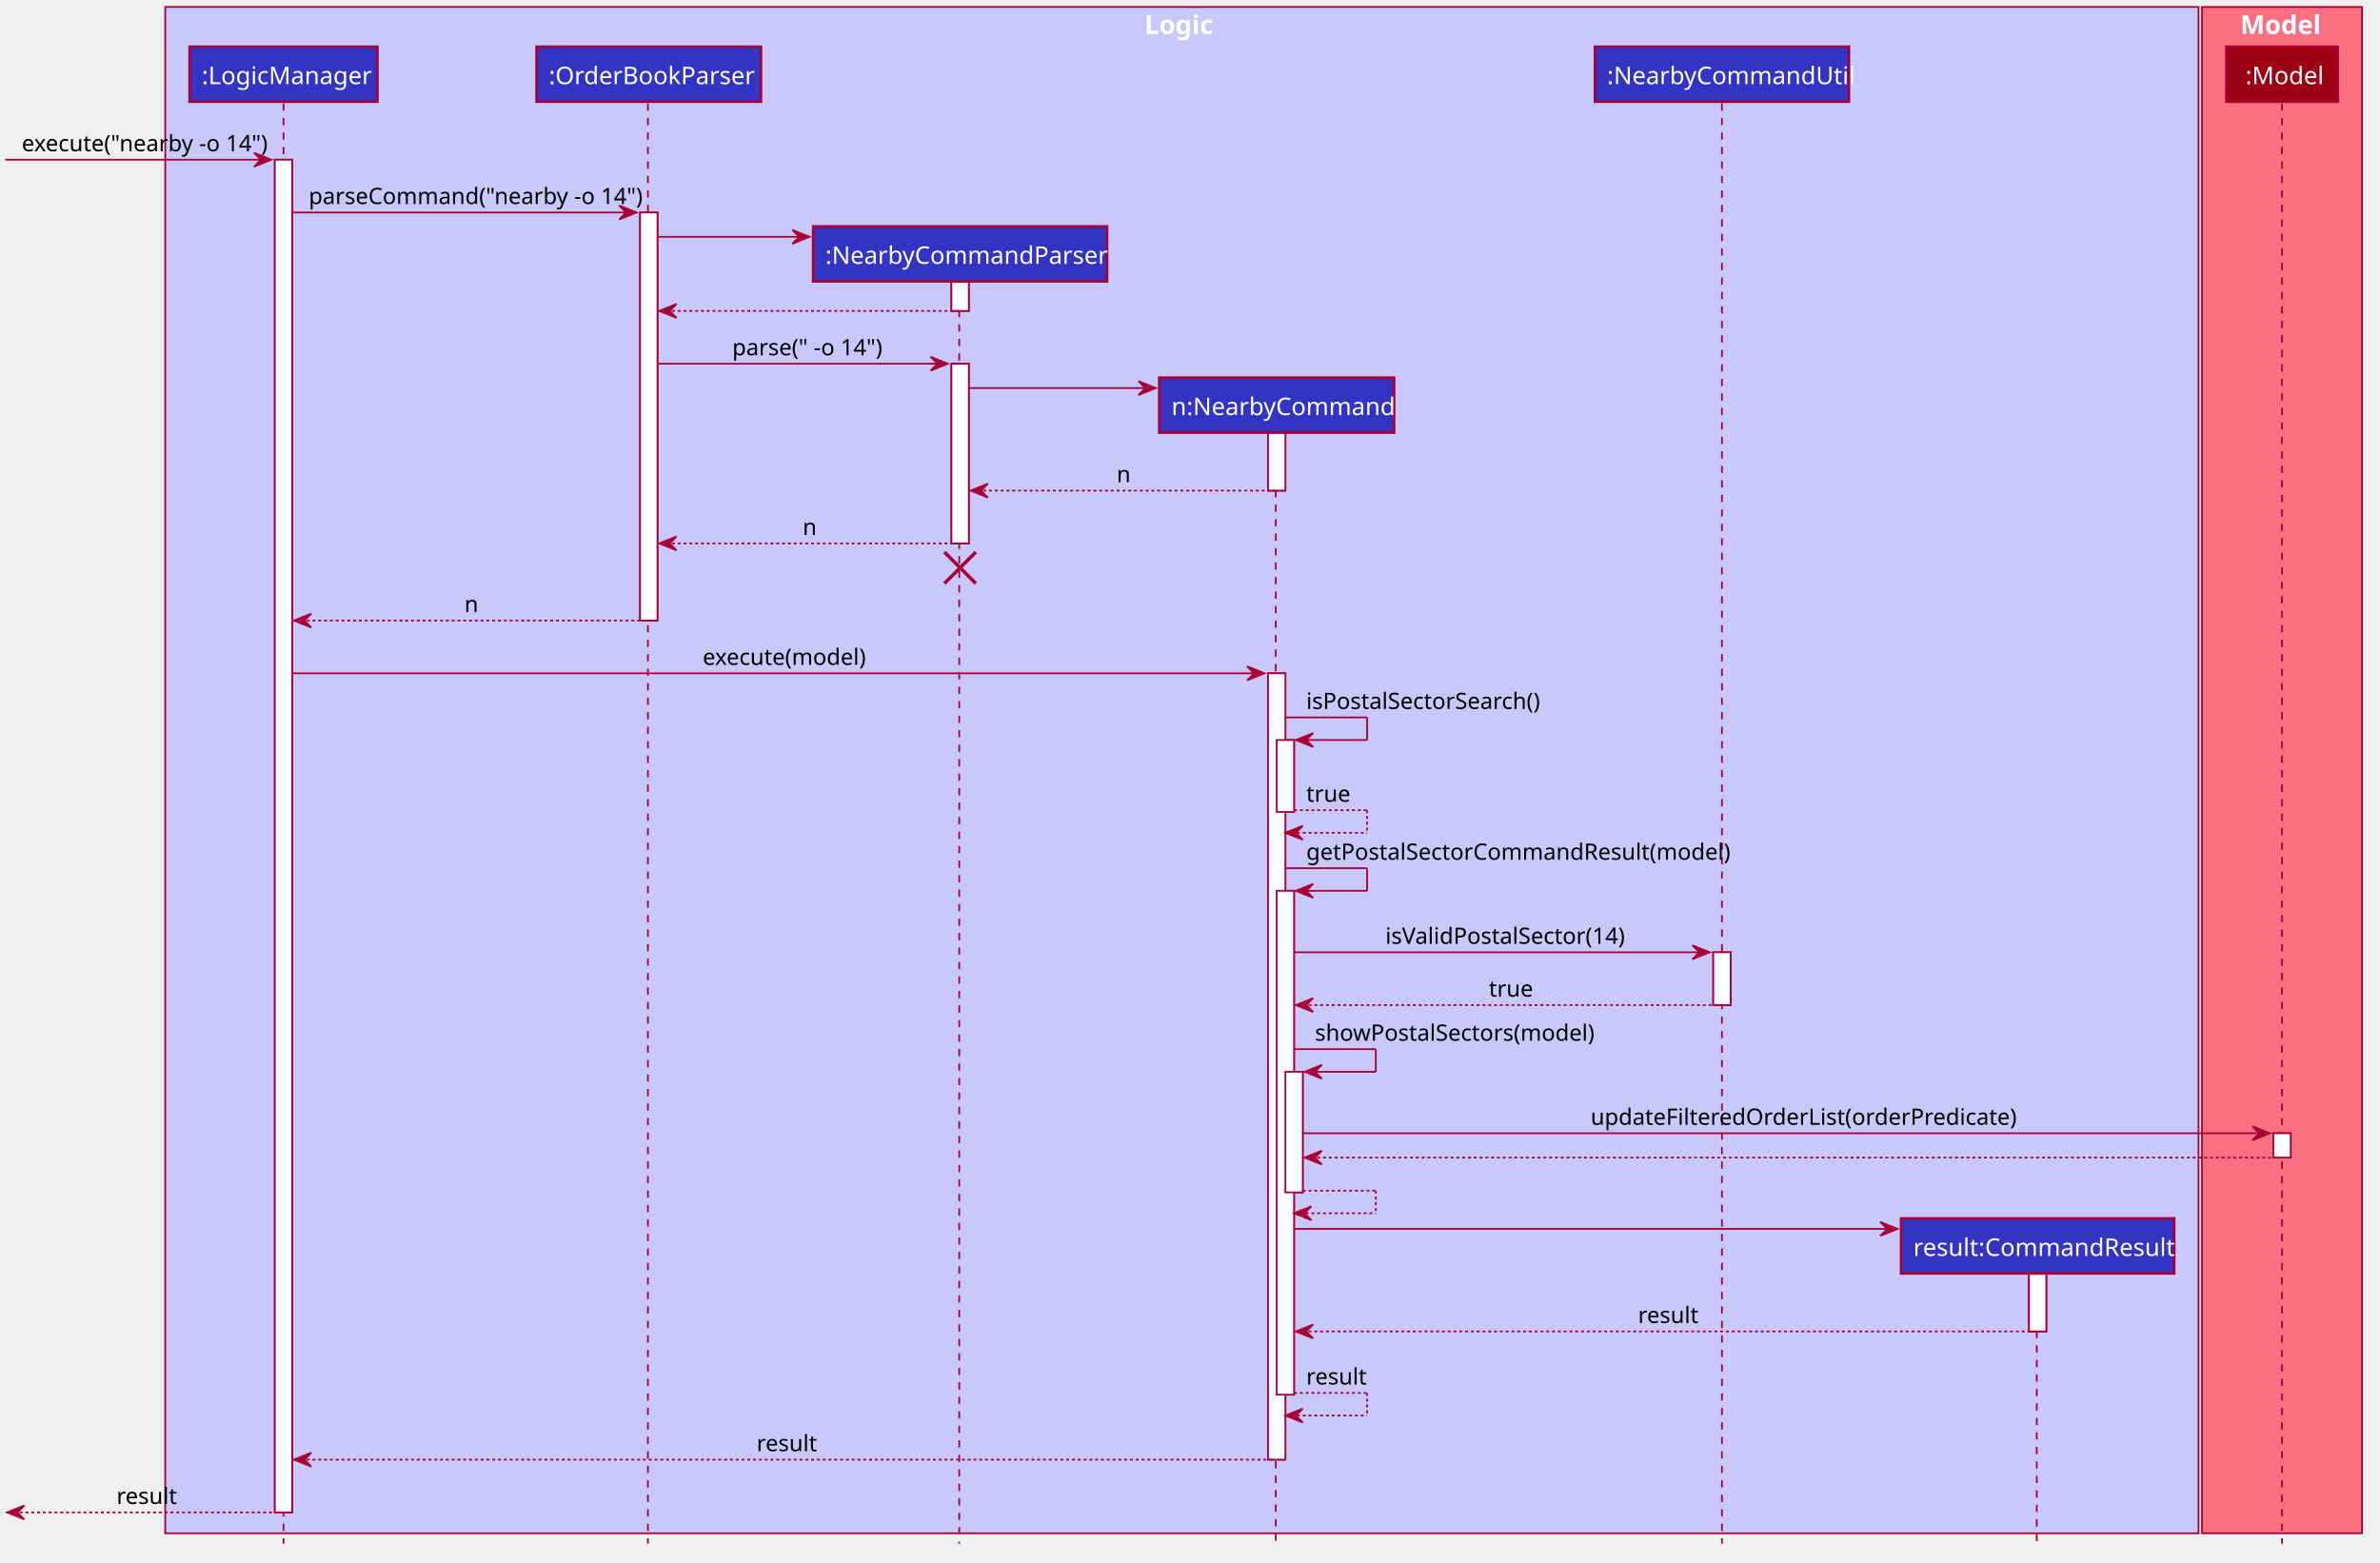
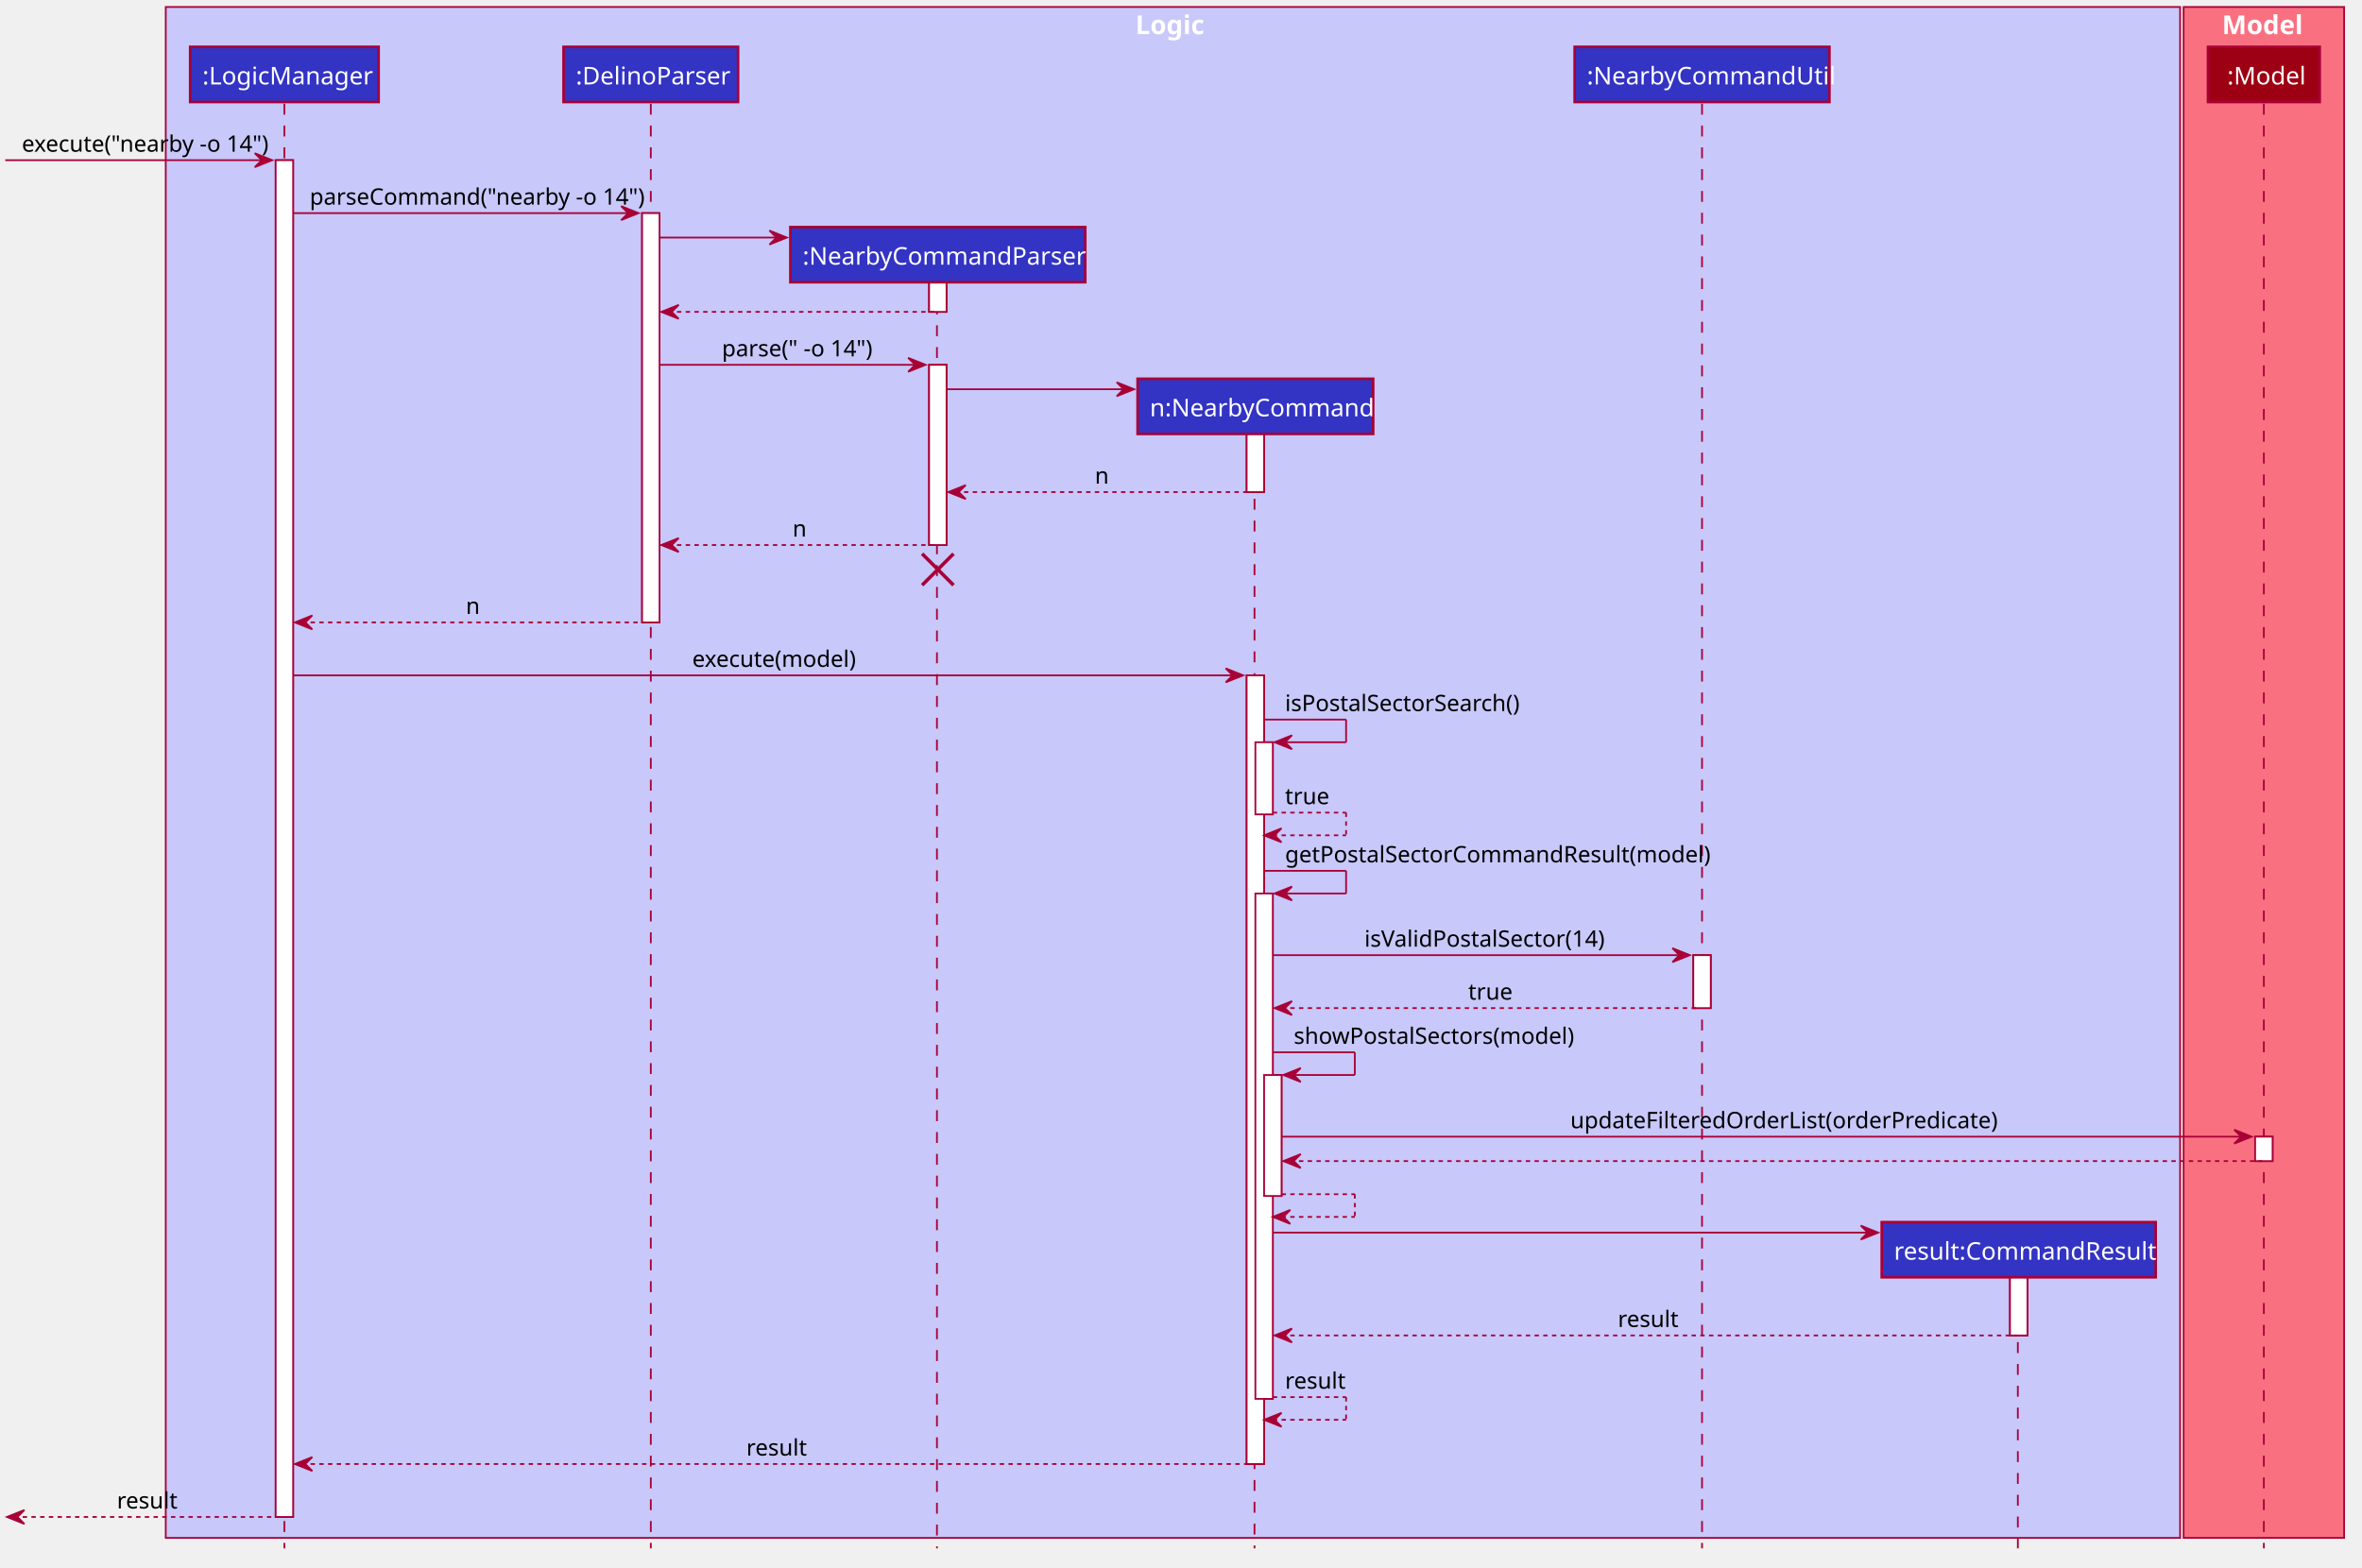
- <svg xmlns="http://www.w3.org/2000/svg" contentScriptType="application/ecmascript" contentStyleType="text/css" height="1078.8px" preserveAspectRatio="none" style="width:1642px;height:1078px;" version="1.1" viewBox="0 0 1642 1078" width="1642.8px" zoomAndPan="magnify">
+ <svg xmlns="http://www.w3.org/2000/svg" contentScriptType="application/ecmascript" contentStyleType="text/css" height="719.2px" preserveAspectRatio="none" style="width:1083px;height:719px;" version="1.1" viewBox="0 0 1083 719" width="1083.2px" zoomAndPan="magnify">
  <defs />
  <g>
-     <rect fill="#C8C8FA" height="1053.159" style="stroke: #A80036; stroke-width: 1.2;" width="1402.8" x="114" y="4.8" />
-     <text fill="#FFFFFF" font-family="sans-serif" font-size="18" font-weight="bold" lengthAdjust="spacingAndGlyphs" textLength="46.8" x="789.6" y="23.485">Logic</text>
-     <rect fill="#F97181" height="1053.159" style="stroke: #A80036; stroke-width: 1.2;" width="110.4" x="1519.2" y="4.8" />
-     <text fill="#FFFFFF" font-family="sans-serif" font-size="18" font-weight="bold" lengthAdjust="spacingAndGlyphs" textLength="52.8" x="1545.6" y="23.485">Model</text>
-     <rect fill="#FFFFFF" height="933.366" style="stroke: #A80036; stroke-width: 1.2;" width="12" x="189.6" y="110.194" />
-     <rect fill="#FFFFFF" height="281.55" style="stroke: #A80036; stroke-width: 1.2;" width="12" x="441.6" y="146.616" />
-     <rect fill="#FFFFFF" height="39.131" style="stroke: #A80036; stroke-width: 1.2;" width="12" x="656.4" y="175.416" />
-     <rect fill="#FFFFFF" height="123.975" style="stroke: #A80036; stroke-width: 1.2;" width="12" x="656.4" y="250.969" />
-     <rect fill="#FFFFFF" height="58.753" style="stroke: #A80036; stroke-width: 1.2;" width="12" x="874.8" y="279.769" />
-     <rect fill="#FFFFFF" height="542.55" style="stroke: #A80036; stroke-width: 1.2;" width="12" x="874.8" y="464.587" />
-     <rect fill="#FFFFFF" height="49.622" style="stroke: #A80036; stroke-width: 1.2;" width="12" x="880.8" y="510.609" />
-     <rect fill="#FFFFFF" height="347.663" style="stroke: #A80036; stroke-width: 1.2;" width="12" x="880.8" y="614.653" />
-     <rect fill="#FFFFFF" height="83.222" style="stroke: #A80036; stroke-width: 1.2;" width="12" x="886.8" y="739.519" />
-     <rect fill="#FFFFFF" height="36.422" style="stroke: #A80036; stroke-width: 1.2;" width="12" x="1182" y="657.075" />
-     <rect fill="#FFFFFF" height="58.753" style="stroke: #A80036; stroke-width: 1.2;" width="12" x="1399.8" y="859.941" />
-     <rect fill="#FFFFFF" height="16.8" style="stroke: #A80036; stroke-width: 1.2;" width="12" x="1568.4" y="781.941" />
-     <line style="stroke: #A80036; stroke-width: 1.2; stroke-dasharray: 5.0,5.0;" x1="195.6" x2="195.6" y1="71.372" y2="1065.159" />
-     <line style="stroke: #A80036; stroke-width: 1.2; stroke-dasharray: 5.0,5.0;" x1="447" x2="447" y1="71.372" y2="1065.159" />
-     <line style="stroke: #A80036; stroke-width: 1.2; stroke-dasharray: 5.0,5.0;" x1="661.8" x2="661.8" y1="193.781" y2="1065.159" />
-     <line style="stroke: #A80036; stroke-width: 1.2; stroke-dasharray: 5.0,5.0;" x1="880.2" x2="880.2" y1="298.134" y2="1065.159" />
-     <line style="stroke: #A80036; stroke-width: 1.2; stroke-dasharray: 5.0,5.0;" x1="1188" x2="1188" y1="71.372" y2="1065.159" />
-     <line style="stroke: #A80036; stroke-width: 1.2; stroke-dasharray: 5.0,5.0;" x1="1405.2" x2="1405.2" y1="878.306" y2="1065.159" />
-     <line style="stroke: #A80036; stroke-width: 1.2; stroke-dasharray: 5.0,5.0;" x1="1574.4" x2="1574.4" y1="71.372" y2="1065.159" />
-     <rect fill="#3333C4" height="37.931" style="stroke: #A80036; stroke-width: 1.8;" width="129.6" x="130.8" y="32.241" />
-     <text fill="#FFFFFF" font-family="sans-serif" font-size="16.8" lengthAdjust="spacingAndGlyphs" textLength="112.8" x="139.2" y="58.081">:LogicManager</text>
-     <rect fill="#3333C4" height="37.931" style="stroke: #A80036; stroke-width: 1.8;" width="154.8" x="370.2" y="32.241" />
-     <text fill="#FFFFFF" font-family="sans-serif" font-size="16.8" lengthAdjust="spacingAndGlyphs" textLength="138" x="378.6" y="58.081">:OrderBookParser</text>
-     <rect fill="#3333C4" height="37.931" style="stroke: #A80036; stroke-width: 1.8;" width="175.2" x="1100.4" y="32.241" />
-     <text fill="#FFFFFF" font-family="sans-serif" font-size="16.8" lengthAdjust="spacingAndGlyphs" textLength="158.4" x="1108.8" y="58.081">:NearbyCommandUtil</text>
-     <rect fill="#9D0012" height="37.931" style="stroke: #A80036; stroke-width: 1.8;" width="76.8" x="1536" y="32.241" />
-     <text fill="#FFFFFF" font-family="sans-serif" font-size="16.8" lengthAdjust="spacingAndGlyphs" textLength="50.4" x="1549.2" y="58.081">:Model</text>
-     <rect fill="#FFFFFF" height="933.366" style="stroke: #A80036; stroke-width: 1.2;" width="12" x="189.6" y="110.194" />
-     <rect fill="#FFFFFF" height="281.55" style="stroke: #A80036; stroke-width: 1.2;" width="12" x="441.6" y="146.616" />
-     <rect fill="#FFFFFF" height="39.131" style="stroke: #A80036; stroke-width: 1.2;" width="12" x="656.4" y="175.416" />
-     <rect fill="#FFFFFF" height="123.975" style="stroke: #A80036; stroke-width: 1.2;" width="12" x="656.4" y="250.969" />
-     <rect fill="#FFFFFF" height="58.753" style="stroke: #A80036; stroke-width: 1.2;" width="12" x="874.8" y="279.769" />
-     <rect fill="#FFFFFF" height="542.55" style="stroke: #A80036; stroke-width: 1.2;" width="12" x="874.8" y="464.587" />
-     <rect fill="#FFFFFF" height="49.622" style="stroke: #A80036; stroke-width: 1.2;" width="12" x="880.8" y="510.609" />
-     <rect fill="#FFFFFF" height="347.663" style="stroke: #A80036; stroke-width: 1.2;" width="12" x="880.8" y="614.653" />
-     <rect fill="#FFFFFF" height="83.222" style="stroke: #A80036; stroke-width: 1.2;" width="12" x="886.8" y="739.519" />
-     <rect fill="#FFFFFF" height="36.422" style="stroke: #A80036; stroke-width: 1.2;" width="12" x="1182" y="657.075" />
-     <rect fill="#FFFFFF" height="58.753" style="stroke: #A80036; stroke-width: 1.2;" width="12" x="1399.8" y="859.941" />
-     <rect fill="#FFFFFF" height="16.8" style="stroke: #A80036; stroke-width: 1.2;" width="12" x="1568.4" y="781.941" />
-     <polygon fill="#A80036" points="175.2,105.394,187.2,110.194,175.2,114.994,180,110.194" style="stroke: #A80036; stroke-width: 1.2;" />
-     <line style="stroke: #A80036; stroke-width: 1.2;" x1="3.6" x2="182.4" y1="110.194" y2="110.194" />
-     <text fill="#000000" font-family="sans-serif" font-size="15.6" lengthAdjust="spacingAndGlyphs" textLength="163.2" x="15" y="104.366">execute("nearby -o 14")</text>
-     <polygon fill="#A80036" points="427.2,141.816,439.2,146.616,427.2,151.416,432,146.616" style="stroke: #A80036; stroke-width: 1.2;" />
-     <line style="stroke: #A80036; stroke-width: 1.2;" x1="201.6" x2="434.4" y1="146.616" y2="146.616" />
-     <text fill="#000000" font-family="sans-serif" font-size="15.6" lengthAdjust="spacingAndGlyphs" textLength="217.2" x="213" y="140.788">parseCommand("nearby -o 14")</text>
-     <polygon fill="#A80036" points="546.6,158.616,558.6,163.416,546.6,168.216,551.4,163.416" style="stroke: #A80036; stroke-width: 1.2;" />
-     <line style="stroke: #A80036; stroke-width: 1.2;" x1="453.6" x2="553.8" y1="163.416" y2="163.416" />
-     <rect fill="#3333C4" height="37.931" style="stroke: #A80036; stroke-width: 1.8;" width="202.8" x="561" y="156.216" />
-     <text fill="#FFFFFF" font-family="sans-serif" font-size="16.8" lengthAdjust="spacingAndGlyphs" textLength="186" x="569.4" y="182.055">:NearbyCommandParser</text>
-     <polygon fill="#A80036" points="466.8,209.747,454.8,214.547,466.8,219.347,462,214.547" style="stroke: #A80036; stroke-width: 1.2;" />
-     <line style="stroke: #A80036; stroke-width: 1.2; stroke-dasharray: 2.0,2.0;" x1="459.6" x2="661.2" y1="214.547" y2="214.547" />
-     <polygon fill="#A80036" points="642,246.169,654,250.969,642,255.769,646.8,250.969" style="stroke: #A80036; stroke-width: 1.2;" />
-     <line style="stroke: #A80036; stroke-width: 1.2;" x1="453.6" x2="649.2" y1="250.969" y2="250.969" />
-     <text fill="#000000" font-family="sans-serif" font-size="15.6" lengthAdjust="spacingAndGlyphs" textLength="99.6" x="505.2" y="245.141">parse(" -o 14")</text>
-     <polygon fill="#A80036" points="785.4,262.969,797.4,267.769,785.4,272.569,790.2,267.769" style="stroke: #A80036; stroke-width: 1.2;" />
-     <line style="stroke: #A80036; stroke-width: 1.2;" x1="668.4" x2="792.6" y1="267.769" y2="267.769" />
-     <rect fill="#3333C4" height="37.931" style="stroke: #A80036; stroke-width: 1.8;" width="162" x="799.8" y="260.569" />
-     <text fill="#FFFFFF" font-family="sans-serif" font-size="16.8" lengthAdjust="spacingAndGlyphs" textLength="145.2" x="808.2" y="286.409">n:NearbyCommand</text>
-     <polygon fill="#A80036" points="681.6,333.722,669.6,338.522,681.6,343.322,676.8,338.522" style="stroke: #A80036; stroke-width: 1.2;" />
-     <line style="stroke: #A80036; stroke-width: 1.2; stroke-dasharray: 2.0,2.0;" x1="674.4" x2="879.6" y1="338.522" y2="338.522" />
-     <text fill="#000000" font-family="sans-serif" font-size="15.6" lengthAdjust="spacingAndGlyphs" textLength="8.4" x="770.4" y="332.694">n</text>
-     <polygon fill="#A80036" points="466.8,370.144,454.8,374.944,466.8,379.744,462,374.944" style="stroke: #A80036; stroke-width: 1.2;" />
-     <line style="stroke: #A80036; stroke-width: 1.2; stroke-dasharray: 2.0,2.0;" x1="459.6" x2="661.2" y1="374.944" y2="374.944" />
-     <text fill="#000000" font-family="sans-serif" font-size="15.6" lengthAdjust="spacingAndGlyphs" textLength="8.4" x="553.8" y="369.116">n</text>
-     <line style="stroke: #A80036; stroke-width: 2.4;" x1="651.6" x2="673.2" y1="380.944" y2="402.544" />
-     <line style="stroke: #A80036; stroke-width: 2.4;" x1="651.6" x2="673.2" y1="402.544" y2="380.944" />
-     <polygon fill="#A80036" points="214.8,423.366,202.8,428.166,214.8,432.966,210,428.166" style="stroke: #A80036; stroke-width: 1.2;" />
-     <line style="stroke: #A80036; stroke-width: 1.2; stroke-dasharray: 2.0,2.0;" x1="207.6" x2="446.4" y1="428.166" y2="428.166" />
-     <text fill="#000000" font-family="sans-serif" font-size="15.6" lengthAdjust="spacingAndGlyphs" textLength="8.4" x="320.4" y="422.338">n</text>
-     <polygon fill="#A80036" points="860.4,459.788,872.4,464.587,860.4,469.387,865.2,464.587" style="stroke: #A80036; stroke-width: 1.2;" />
-     <line style="stroke: #A80036; stroke-width: 1.2;" x1="201.6" x2="867.6" y1="464.587" y2="464.587" />
-     <text fill="#000000" font-family="sans-serif" font-size="15.6" lengthAdjust="spacingAndGlyphs" textLength="106.8" x="484.8" y="458.76">execute(model)</text>
-     <line style="stroke: #A80036; stroke-width: 1.2;" x1="886.8" x2="943.2" y1="495.009" y2="495.009" />
-     <line style="stroke: #A80036; stroke-width: 1.2;" x1="943.2" x2="943.2" y1="495.009" y2="510.609" />
-     <line style="stroke: #A80036; stroke-width: 1.2;" x1="894" x2="943.2" y1="510.609" y2="510.609" />
-     <polygon fill="#A80036" points="906,505.809,894,510.609,906,515.409,901.2,510.609" style="stroke: #A80036; stroke-width: 1.2;" />
-     <text fill="#000000" font-family="sans-serif" font-size="15.6" lengthAdjust="spacingAndGlyphs" textLength="160.8" x="901.2" y="489.182">isPostalSectorSearch()</text>
-     <line style="stroke: #A80036; stroke-width: 1.2; stroke-dasharray: 2.0,2.0;" x1="892.8" x2="943.2" y1="559.031" y2="559.031" />
-     <line style="stroke: #A80036; stroke-width: 1.2; stroke-dasharray: 2.0,2.0;" x1="943.2" x2="943.2" y1="559.031" y2="574.631" />
-     <line style="stroke: #A80036; stroke-width: 1.2; stroke-dasharray: 2.0,2.0;" x1="886.8" x2="943.2" y1="574.631" y2="574.631" />
-     <polygon fill="#A80036" points="898.8,569.831,886.8,574.631,898.8,579.431,894,574.631" style="stroke: #A80036; stroke-width: 1.2;" />
-     <text fill="#000000" font-family="sans-serif" font-size="15.6" lengthAdjust="spacingAndGlyphs" textLength="26.4" x="901.2" y="553.203">true</text>
-     <line style="stroke: #A80036; stroke-width: 1.2;" x1="886.8" x2="943.2" y1="599.053" y2="599.053" />
-     <line style="stroke: #A80036; stroke-width: 1.2;" x1="943.2" x2="943.2" y1="599.053" y2="614.653" />
-     <line style="stroke: #A80036; stroke-width: 1.2;" x1="894" x2="943.2" y1="614.653" y2="614.653" />
-     <polygon fill="#A80036" points="906,609.853,894,614.653,906,619.453,901.2,614.653" style="stroke: #A80036; stroke-width: 1.2;" />
-     <text fill="#000000" font-family="sans-serif" font-size="15.6" lengthAdjust="spacingAndGlyphs" textLength="278.4" x="901.2" y="593.225">getPostalSectorCommandResult(model)</text>
-     <polygon fill="#A80036" points="1167.6,652.275,1179.6,657.075,1167.6,661.875,1172.4,657.075" style="stroke: #A80036; stroke-width: 1.2;" />
-     <line style="stroke: #A80036; stroke-width: 1.2;" x1="892.8" x2="1174.8" y1="657.075" y2="657.075" />
-     <text fill="#000000" font-family="sans-serif" font-size="15.6" lengthAdjust="spacingAndGlyphs" textLength="163.2" x="955.8" y="651.247">isValidPostalSector(14)</text>
-     <polygon fill="#A80036" points="906,688.697,894,693.497,906,698.297,901.2,693.497" style="stroke: #A80036; stroke-width: 1.2;" />
-     <line style="stroke: #A80036; stroke-width: 1.2; stroke-dasharray: 2.0,2.0;" x1="898.8" x2="1186.8" y1="693.497" y2="693.497" />
-     <text fill="#000000" font-family="sans-serif" font-size="15.6" lengthAdjust="spacingAndGlyphs" textLength="26.4" x="1027.2" y="687.669">true</text>
-     <line style="stroke: #A80036; stroke-width: 1.2;" x1="892.8" x2="949.2" y1="723.919" y2="723.919" />
-     <line style="stroke: #A80036; stroke-width: 1.2;" x1="949.2" x2="949.2" y1="723.919" y2="739.519" />
-     <line style="stroke: #A80036; stroke-width: 1.2;" x1="900" x2="949.2" y1="739.519" y2="739.519" />
-     <polygon fill="#A80036" points="912,734.719,900,739.519,912,744.319,907.2,739.519" style="stroke: #A80036; stroke-width: 1.2;" />
-     <text fill="#000000" font-family="sans-serif" font-size="15.6" lengthAdjust="spacingAndGlyphs" textLength="186" x="907.2" y="718.091">showPostalSectors(model)</text>
-     <polygon fill="#A80036" points="1554,777.141,1566,781.941,1554,786.741,1558.8,781.941" style="stroke: #A80036; stroke-width: 1.2;" />
-     <line style="stroke: #A80036; stroke-width: 1.2;" x1="898.8" x2="1561.2" y1="781.941" y2="781.941" />
-     <text fill="#000000" font-family="sans-serif" font-size="15.6" lengthAdjust="spacingAndGlyphs" textLength="272.4" x="1097.4" y="776.113">updateFilteredOrderList(orderPredicate)</text>
-     <polygon fill="#A80036" points="912,793.941,900,798.741,912,803.541,907.2,798.741" style="stroke: #A80036; stroke-width: 1.2;" />
-     <line style="stroke: #A80036; stroke-width: 1.2; stroke-dasharray: 2.0,2.0;" x1="904.8" x2="1573.2" y1="798.741" y2="798.741" />
-     <line style="stroke: #A80036; stroke-width: 1.2; stroke-dasharray: 2.0,2.0;" x1="898.8" x2="949.2" y1="821.541" y2="821.541" />
-     <line style="stroke: #A80036; stroke-width: 1.2; stroke-dasharray: 2.0,2.0;" x1="949.2" x2="949.2" y1="821.541" y2="837.141" />
-     <line style="stroke: #A80036; stroke-width: 1.2; stroke-dasharray: 2.0,2.0;" x1="892.8" x2="949.2" y1="837.141" y2="837.141" />
-     <polygon fill="#A80036" points="904.8,832.341,892.8,837.141,904.8,841.941,900,837.141" style="stroke: #A80036; stroke-width: 1.2;" />
-     <polygon fill="#A80036" points="1297.2,843.141,1309.2,847.941,1297.2,852.741,1302,847.941" style="stroke: #A80036; stroke-width: 1.2;" />
-     <line style="stroke: #A80036; stroke-width: 1.2;" x1="892.8" x2="1304.4" y1="847.941" y2="847.941" />
-     <rect fill="#3333C4" height="37.931" style="stroke: #A80036; stroke-width: 1.8;" width="188.4" x="1311.6" y="840.741" />
-     <text fill="#FFFFFF" font-family="sans-serif" font-size="16.8" lengthAdjust="spacingAndGlyphs" textLength="171.6" x="1320" y="866.581">result:CommandResult</text>
-     <polygon fill="#A80036" points="906,913.894,894,918.694,906,923.494,901.2,918.694" style="stroke: #A80036; stroke-width: 1.2;" />
-     <line style="stroke: #A80036; stroke-width: 1.2; stroke-dasharray: 2.0,2.0;" x1="898.8" x2="1404.6" y1="918.694" y2="918.694" />
-     <text fill="#000000" font-family="sans-serif" font-size="15.6" lengthAdjust="spacingAndGlyphs" textLength="38.4" x="1130.1" y="912.866">result</text>
-     <line style="stroke: #A80036; stroke-width: 1.2; stroke-dasharray: 2.0,2.0;" x1="892.8" x2="943.2" y1="961.116" y2="961.116" />
-     <line style="stroke: #A80036; stroke-width: 1.2; stroke-dasharray: 2.0,2.0;" x1="943.2" x2="943.2" y1="961.116" y2="976.716" />
-     <line style="stroke: #A80036; stroke-width: 1.2; stroke-dasharray: 2.0,2.0;" x1="886.8" x2="943.2" y1="976.716" y2="976.716" />
-     <polygon fill="#A80036" points="898.8,971.916,886.8,976.716,898.8,981.516,894,976.716" style="stroke: #A80036; stroke-width: 1.2;" />
-     <text fill="#000000" font-family="sans-serif" font-size="15.6" lengthAdjust="spacingAndGlyphs" textLength="38.4" x="901.2" y="955.288">result</text>
-     <polygon fill="#A80036" points="214.8,1002.337,202.8,1007.138,214.8,1011.938,210,1007.138" style="stroke: #A80036; stroke-width: 1.2;" />
-     <line style="stroke: #A80036; stroke-width: 1.2; stroke-dasharray: 2.0,2.0;" x1="207.6" x2="879.6" y1="1007.138" y2="1007.138" />
-     <text fill="#000000" font-family="sans-serif" font-size="15.6" lengthAdjust="spacingAndGlyphs" textLength="38.4" x="522" y="1001.31">result</text>
-     <polygon fill="#A80036" points="16.8,1038.759,4.8,1043.559,16.8,1048.359,12,1043.559" style="stroke: #A80036; stroke-width: 1.2;" />
-     <line style="stroke: #A80036; stroke-width: 1.2; stroke-dasharray: 2.0,2.0;" x1="9.6" x2="194.4" y1="1043.559" y2="1043.559" />
-     <text fill="#000000" font-family="sans-serif" font-size="15.6" lengthAdjust="spacingAndGlyphs" textLength="38.4" x="80.4" y="1037.732">result</text>
+     <rect fill="#C8C8FA" height="702.106" style="stroke: #A80036; stroke-width: 0.8;" width="923.6" x="76" y="3.2" />
+     <text fill="#FFFFFF" font-family="sans-serif" font-size="12" font-weight="bold" lengthAdjust="spacingAndGlyphs" textLength="31.2" x="520.6" y="15.657">Logic</text>
+     <rect fill="#F97181" height="702.106" style="stroke: #A80036; stroke-width: 0.8;" width="73.6" x="1001.2" y="3.2" />
+     <text fill="#FFFFFF" font-family="sans-serif" font-size="12" font-weight="bold" lengthAdjust="spacingAndGlyphs" textLength="35.2" x="1018.8" y="15.657">Model</text>
+     <rect fill="#FFFFFF" height="622.244" style="stroke: #A80036; stroke-width: 0.8;" width="8" x="126.4" y="73.463" />
+     <rect fill="#FFFFFF" height="187.7" style="stroke: #A80036; stroke-width: 0.8;" width="8" x="294.4" y="97.744" />
+     <rect fill="#FFFFFF" height="26.087" style="stroke: #A80036; stroke-width: 0.8;" width="8" x="426" y="116.944" />
+     <rect fill="#FFFFFF" height="82.65" style="stroke: #A80036; stroke-width: 0.8;" width="8" x="426" y="167.312" />
+     <rect fill="#FFFFFF" height="39.169" style="stroke: #A80036; stroke-width: 0.8;" width="8" x="571.6" y="186.512" />
+     <rect fill="#FFFFFF" height="361.7" style="stroke: #A80036; stroke-width: 0.8;" width="8" x="571.6" y="309.725" />
+     <rect fill="#FFFFFF" height="33.081" style="stroke: #A80036; stroke-width: 0.8;" width="8" x="575.6" y="340.406" />
+     <rect fill="#FFFFFF" height="231.775" style="stroke: #A80036; stroke-width: 0.8;" width="8" x="575.6" y="409.769" />
+     <rect fill="#FFFFFF" height="55.481" style="stroke: #A80036; stroke-width: 0.8;" width="8" x="579.6" y="493.012" />
+     <rect fill="#FFFFFF" height="24.281" style="stroke: #A80036; stroke-width: 0.8;" width="8" x="776.4" y="438.05" />
+     <rect fill="#FFFFFF" height="39.169" style="stroke: #A80036; stroke-width: 0.8;" width="8" x="921.6" y="573.294" />
+     <rect fill="#FFFFFF" height="11.2" style="stroke: #A80036; stroke-width: 0.8;" width="8" x="1034" y="521.294" />
+     <line style="stroke: #A80036; stroke-width: 0.8; stroke-dasharray: 5.0,5.0;" x1="130.4" x2="130.4" y1="47.581" y2="710.106" />
+     <line style="stroke: #A80036; stroke-width: 0.8; stroke-dasharray: 5.0,5.0;" x1="298.4" x2="298.4" y1="47.581" y2="710.106" />
+     <line style="stroke: #A80036; stroke-width: 0.8; stroke-dasharray: 5.0,5.0;" x1="429.6" x2="429.6" y1="129.188" y2="710.106" />
+     <line style="stroke: #A80036; stroke-width: 0.8; stroke-dasharray: 5.0,5.0;" x1="575.2" x2="575.2" y1="198.756" y2="710.106" />
+     <line style="stroke: #A80036; stroke-width: 0.8; stroke-dasharray: 5.0,5.0;" x1="780.4" x2="780.4" y1="47.581" y2="710.106" />
+     <line style="stroke: #A80036; stroke-width: 0.8; stroke-dasharray: 5.0,5.0;" x1="925.2" x2="925.2" y1="585.538" y2="710.106" />
+     <line style="stroke: #A80036; stroke-width: 0.8; stroke-dasharray: 5.0,5.0;" x1="1038" x2="1038" y1="47.581" y2="710.106" />
+     <rect fill="#3333C4" height="25.288" style="stroke: #A80036; stroke-width: 1.2;" width="86.4" x="87.2" y="21.494" />
+     <text fill="#FFFFFF" font-family="sans-serif" font-size="11.2" lengthAdjust="spacingAndGlyphs" textLength="75.2" x="92.8" y="38.72">:LogicManager</text>
+     <rect fill="#3333C4" height="25.288" style="stroke: #A80036; stroke-width: 1.2;" width="80" x="258.4" y="21.494" />
+     <text fill="#FFFFFF" font-family="sans-serif" font-size="11.2" lengthAdjust="spacingAndGlyphs" textLength="68.8" x="264" y="38.72">:DelinoParser</text>
+     <rect fill="#3333C4" height="25.288" style="stroke: #A80036; stroke-width: 1.2;" width="116.8" x="722" y="21.494" />
+     <text fill="#FFFFFF" font-family="sans-serif" font-size="11.2" lengthAdjust="spacingAndGlyphs" textLength="105.6" x="727.6" y="38.72">:NearbyCommandUtil</text>
+     <rect fill="#9D0012" height="25.288" style="stroke: #A80036; stroke-width: 1.2;" width="51.2" x="1012.4" y="21.494" />
+     <text fill="#FFFFFF" font-family="sans-serif" font-size="11.2" lengthAdjust="spacingAndGlyphs" textLength="33.6" x="1021.2" y="38.72">:Model</text>
+     <rect fill="#FFFFFF" height="622.244" style="stroke: #A80036; stroke-width: 0.8;" width="8" x="126.4" y="73.463" />
+     <rect fill="#FFFFFF" height="187.7" style="stroke: #A80036; stroke-width: 0.8;" width="8" x="294.4" y="97.744" />
+     <rect fill="#FFFFFF" height="26.087" style="stroke: #A80036; stroke-width: 0.8;" width="8" x="426" y="116.944" />
+     <rect fill="#FFFFFF" height="82.65" style="stroke: #A80036; stroke-width: 0.8;" width="8" x="426" y="167.312" />
+     <rect fill="#FFFFFF" height="39.169" style="stroke: #A80036; stroke-width: 0.8;" width="8" x="571.6" y="186.512" />
+     <rect fill="#FFFFFF" height="361.7" style="stroke: #A80036; stroke-width: 0.8;" width="8" x="571.6" y="309.725" />
+     <rect fill="#FFFFFF" height="33.081" style="stroke: #A80036; stroke-width: 0.8;" width="8" x="575.6" y="340.406" />
+     <rect fill="#FFFFFF" height="231.775" style="stroke: #A80036; stroke-width: 0.8;" width="8" x="575.6" y="409.769" />
+     <rect fill="#FFFFFF" height="55.481" style="stroke: #A80036; stroke-width: 0.8;" width="8" x="579.6" y="493.012" />
+     <rect fill="#FFFFFF" height="24.281" style="stroke: #A80036; stroke-width: 0.8;" width="8" x="776.4" y="438.05" />
+     <rect fill="#FFFFFF" height="39.169" style="stroke: #A80036; stroke-width: 0.8;" width="8" x="921.6" y="573.294" />
+     <rect fill="#FFFFFF" height="11.2" style="stroke: #A80036; stroke-width: 0.8;" width="8" x="1034" y="521.294" />
+     <polygon fill="#A80036" points="116.8,70.263,124.8,73.463,116.8,76.662,120,73.463" style="stroke: #A80036; stroke-width: 0.8;" />
+     <line style="stroke: #A80036; stroke-width: 0.8;" x1="2.4" x2="121.6" y1="73.463" y2="73.463" />
+     <text fill="#000000" font-family="sans-serif" font-size="10.4" lengthAdjust="spacingAndGlyphs" textLength="108.8" x="10" y="69.577">execute("nearby -o 14")</text>
+     <polygon fill="#A80036" points="284.8,94.544,292.8,97.744,284.8,100.944,288,97.744" style="stroke: #A80036; stroke-width: 0.8;" />
+     <line style="stroke: #A80036; stroke-width: 0.8;" x1="134.4" x2="289.6" y1="97.744" y2="97.744" />
+     <text fill="#000000" font-family="sans-serif" font-size="10.4" lengthAdjust="spacingAndGlyphs" textLength="144.8" x="142" y="93.859">parseCommand("nearby -o 14")</text>
+     <polygon fill="#A80036" points="352.8,105.744,360.8,108.944,352.8,112.144,356,108.944" style="stroke: #A80036; stroke-width: 0.8;" />
+     <line style="stroke: #A80036; stroke-width: 0.8;" x1="302.4" x2="357.6" y1="108.944" y2="108.944" />
+     <rect fill="#3333C4" height="25.288" style="stroke: #A80036; stroke-width: 1.2;" width="135.2" x="362.4" y="104.144" />
+     <text fill="#FFFFFF" font-family="sans-serif" font-size="11.2" lengthAdjust="spacingAndGlyphs" textLength="124" x="368" y="121.37">:NearbyCommandParser</text>
+     <polygon fill="#A80036" points="311.2,139.831,303.2,143.031,311.2,146.231,308,143.031" style="stroke: #A80036; stroke-width: 0.8;" />
+     <line style="stroke: #A80036; stroke-width: 0.8; stroke-dasharray: 2.0,2.0;" x1="306.4" x2="429.2" y1="143.031" y2="143.031" />
+     <polygon fill="#A80036" points="416.4,164.113,424.4,167.312,416.4,170.512,419.6,167.312" style="stroke: #A80036; stroke-width: 0.8;" />
+     <line style="stroke: #A80036; stroke-width: 0.8;" x1="302.4" x2="421.2" y1="167.312" y2="167.312" />
+     <text fill="#000000" font-family="sans-serif" font-size="10.4" lengthAdjust="spacingAndGlyphs" textLength="66.4" x="331" y="163.427">parse(" -o 14")</text>
+     <polygon fill="#A80036" points="512,175.312,520,178.512,512,181.713,515.2,178.512" style="stroke: #A80036; stroke-width: 0.8;" />
+     <line style="stroke: #A80036; stroke-width: 0.8;" x1="434" x2="516.8" y1="178.512" y2="178.512" />
+     <rect fill="#3333C4" height="25.288" style="stroke: #A80036; stroke-width: 1.2;" width="108" x="521.6" y="173.713" />
+     <text fill="#FFFFFF" font-family="sans-serif" font-size="11.2" lengthAdjust="spacingAndGlyphs" textLength="96.8" x="527.2" y="190.939">n:NearbyCommand</text>
+     <polygon fill="#A80036" points="442.8,222.481,434.8,225.681,442.8,228.881,439.6,225.681" style="stroke: #A80036; stroke-width: 0.8;" />
+     <line style="stroke: #A80036; stroke-width: 0.8; stroke-dasharray: 2.0,2.0;" x1="438" x2="574.8" y1="225.681" y2="225.681" />
+     <text fill="#000000" font-family="sans-serif" font-size="10.4" lengthAdjust="spacingAndGlyphs" textLength="5.6" x="502" y="221.796">n</text>
+     <polygon fill="#A80036" points="311.2,246.762,303.2,249.963,311.2,253.162,308,249.963" style="stroke: #A80036; stroke-width: 0.8;" />
+     <line style="stroke: #A80036; stroke-width: 0.8; stroke-dasharray: 2.0,2.0;" x1="306.4" x2="429.2" y1="249.963" y2="249.963" />
+     <text fill="#000000" font-family="sans-serif" font-size="10.4" lengthAdjust="spacingAndGlyphs" textLength="5.6" x="363.4" y="246.077">n</text>
+     <line style="stroke: #A80036; stroke-width: 1.6;" x1="422.8" x2="437.2" y1="253.963" y2="268.363" />
+     <line style="stroke: #A80036; stroke-width: 1.6;" x1="422.8" x2="437.2" y1="268.363" y2="253.963" />
+     <polygon fill="#A80036" points="143.2,282.244,135.2,285.444,143.2,288.644,140,285.444" style="stroke: #A80036; stroke-width: 0.8;" />
+     <line style="stroke: #A80036; stroke-width: 0.8; stroke-dasharray: 2.0,2.0;" x1="138.4" x2="297.6" y1="285.444" y2="285.444" />
+     <text fill="#000000" font-family="sans-serif" font-size="10.4" lengthAdjust="spacingAndGlyphs" textLength="5.6" x="213.6" y="281.559">n</text>
+     <polygon fill="#A80036" points="562,306.525,570,309.725,562,312.925,565.2,309.725" style="stroke: #A80036; stroke-width: 0.8;" />
+     <line style="stroke: #A80036; stroke-width: 0.8;" x1="134.4" x2="566.8" y1="309.725" y2="309.725" />
+     <text fill="#000000" font-family="sans-serif" font-size="10.4" lengthAdjust="spacingAndGlyphs" textLength="71.2" x="317.4" y="305.84">execute(model)</text>
+     <line style="stroke: #A80036; stroke-width: 0.8;" x1="579.6" x2="617.2" y1="330.006" y2="330.006" />
+     <line style="stroke: #A80036; stroke-width: 0.8;" x1="617.2" x2="617.2" y1="330.006" y2="340.406" />
+     <line style="stroke: #A80036; stroke-width: 0.8;" x1="584.4" x2="617.2" y1="340.406" y2="340.406" />
+     <polygon fill="#A80036" points="592.4,337.206,584.4,340.406,592.4,343.606,589.2,340.406" style="stroke: #A80036; stroke-width: 0.8;" />
+     <text fill="#000000" font-family="sans-serif" font-size="10.4" lengthAdjust="spacingAndGlyphs" textLength="107.2" x="589.2" y="326.121">isPostalSectorSearch()</text>
+     <line style="stroke: #A80036; stroke-width: 0.8; stroke-dasharray: 2.0,2.0;" x1="583.6" x2="617.2" y1="372.688" y2="372.688" />
+     <line style="stroke: #A80036; stroke-width: 0.8; stroke-dasharray: 2.0,2.0;" x1="617.2" x2="617.2" y1="372.688" y2="383.087" />
+     <line style="stroke: #A80036; stroke-width: 0.8; stroke-dasharray: 2.0,2.0;" x1="579.6" x2="617.2" y1="383.087" y2="383.087" />
+     <polygon fill="#A80036" points="587.6,379.887,579.6,383.087,587.6,386.288,584.4,383.087" style="stroke: #A80036; stroke-width: 0.8;" />
+     <text fill="#000000" font-family="sans-serif" font-size="10.4" lengthAdjust="spacingAndGlyphs" textLength="17.6" x="589.2" y="368.802">true</text>
+     <line style="stroke: #A80036; stroke-width: 0.8;" x1="579.6" x2="617.2" y1="399.369" y2="399.369" />
+     <line style="stroke: #A80036; stroke-width: 0.8;" x1="617.2" x2="617.2" y1="399.369" y2="409.769" />
+     <line style="stroke: #A80036; stroke-width: 0.8;" x1="584.4" x2="617.2" y1="409.769" y2="409.769" />
+     <polygon fill="#A80036" points="592.4,406.569,584.4,409.769,592.4,412.969,589.2,409.769" style="stroke: #A80036; stroke-width: 0.8;" />
+     <text fill="#000000" font-family="sans-serif" font-size="10.4" lengthAdjust="spacingAndGlyphs" textLength="185.6" x="589.2" y="395.484">getPostalSectorCommandResult(model)</text>
+     <polygon fill="#A80036" points="766.8,434.85,774.8,438.05,766.8,441.25,770,438.05" style="stroke: #A80036; stroke-width: 0.8;" />
+     <line style="stroke: #A80036; stroke-width: 0.8;" x1="583.6" x2="771.6" y1="438.05" y2="438.05" />
+     <text fill="#000000" font-family="sans-serif" font-size="10.4" lengthAdjust="spacingAndGlyphs" textLength="108.8" x="625.6" y="434.165">isValidPostalSector(14)</text>
+     <polygon fill="#A80036" points="592.4,459.131,584.4,462.331,592.4,465.531,589.2,462.331" style="stroke: #A80036; stroke-width: 0.8;" />
+     <line style="stroke: #A80036; stroke-width: 0.8; stroke-dasharray: 2.0,2.0;" x1="587.6" x2="779.6" y1="462.331" y2="462.331" />
+     <text fill="#000000" font-family="sans-serif" font-size="10.4" lengthAdjust="spacingAndGlyphs" textLength="17.6" x="673.2" y="458.446">true</text>
+     <line style="stroke: #A80036; stroke-width: 0.8;" x1="583.6" x2="621.2" y1="482.613" y2="482.613" />
+     <line style="stroke: #A80036; stroke-width: 0.8;" x1="621.2" x2="621.2" y1="482.613" y2="493.012" />
+     <line style="stroke: #A80036; stroke-width: 0.8;" x1="588.4" x2="621.2" y1="493.012" y2="493.012" />
+     <polygon fill="#A80036" points="596.4,489.812,588.4,493.012,596.4,496.212,593.2,493.012" style="stroke: #A80036; stroke-width: 0.8;" />
+     <text fill="#000000" font-family="sans-serif" font-size="10.4" lengthAdjust="spacingAndGlyphs" textLength="124" x="593.2" y="478.727">showPostalSectors(model)</text>
+     <polygon fill="#A80036" points="1024.4,518.094,1032.4,521.294,1024.4,524.494,1027.6,521.294" style="stroke: #A80036; stroke-width: 0.8;" />
+     <line style="stroke: #A80036; stroke-width: 0.8;" x1="587.6" x2="1029.2" y1="521.294" y2="521.294" />
+     <text fill="#000000" font-family="sans-serif" font-size="10.4" lengthAdjust="spacingAndGlyphs" textLength="181.6" x="720" y="517.409">updateFilteredOrderList(orderPredicate)</text>
+     <polygon fill="#A80036" points="596.4,529.294,588.4,532.494,596.4,535.694,593.2,532.494" style="stroke: #A80036; stroke-width: 0.8;" />
+     <line style="stroke: #A80036; stroke-width: 0.8; stroke-dasharray: 2.0,2.0;" x1="591.6" x2="1037.2" y1="532.494" y2="532.494" />
+     <line style="stroke: #A80036; stroke-width: 0.8; stroke-dasharray: 2.0,2.0;" x1="587.6" x2="621.2" y1="547.694" y2="547.694" />
+     <line style="stroke: #A80036; stroke-width: 0.8; stroke-dasharray: 2.0,2.0;" x1="621.2" x2="621.2" y1="547.694" y2="558.094" />
+     <line style="stroke: #A80036; stroke-width: 0.8; stroke-dasharray: 2.0,2.0;" x1="583.6" x2="621.2" y1="558.094" y2="558.094" />
+     <polygon fill="#A80036" points="591.6,554.894,583.6,558.094,591.6,561.294,588.4,558.094" style="stroke: #A80036; stroke-width: 0.8;" />
+     <polygon fill="#A80036" points="853.2,562.094,861.2,565.294,853.2,568.494,856.4,565.294" style="stroke: #A80036; stroke-width: 0.8;" />
+     <line style="stroke: #A80036; stroke-width: 0.8;" x1="583.6" x2="858" y1="565.294" y2="565.294" />
+     <rect fill="#3333C4" height="25.288" style="stroke: #A80036; stroke-width: 1.2;" width="125.6" x="862.8" y="560.494" />
+     <text fill="#FFFFFF" font-family="sans-serif" font-size="11.2" lengthAdjust="spacingAndGlyphs" textLength="114.4" x="868.4" y="577.72">result:CommandResult</text>
+     <polygon fill="#A80036" points="592.4,609.263,584.4,612.462,592.4,615.663,589.2,612.462" style="stroke: #A80036; stroke-width: 0.8;" />
+     <line style="stroke: #A80036; stroke-width: 0.8; stroke-dasharray: 2.0,2.0;" x1="587.6" x2="924.8" y1="612.462" y2="612.462" />
+     <text fill="#000000" font-family="sans-serif" font-size="10.4" lengthAdjust="spacingAndGlyphs" textLength="25.6" x="741.8" y="608.577">result</text>
+     <line style="stroke: #A80036; stroke-width: 0.8; stroke-dasharray: 2.0,2.0;" x1="583.6" x2="617.2" y1="640.744" y2="640.744" />
+     <line style="stroke: #A80036; stroke-width: 0.8; stroke-dasharray: 2.0,2.0;" x1="617.2" x2="617.2" y1="640.744" y2="651.144" />
+     <line style="stroke: #A80036; stroke-width: 0.8; stroke-dasharray: 2.0,2.0;" x1="579.6" x2="617.2" y1="651.144" y2="651.144" />
+     <polygon fill="#A80036" points="587.6,647.944,579.6,651.144,587.6,654.344,584.4,651.144" style="stroke: #A80036; stroke-width: 0.8;" />
+     <text fill="#000000" font-family="sans-serif" font-size="10.4" lengthAdjust="spacingAndGlyphs" textLength="25.6" x="589.2" y="636.859">result</text>
+     <polygon fill="#A80036" points="143.2,668.225,135.2,671.425,143.2,674.625,140,671.425" style="stroke: #A80036; stroke-width: 0.8;" />
+     <line style="stroke: #A80036; stroke-width: 0.8; stroke-dasharray: 2.0,2.0;" x1="138.4" x2="574.8" y1="671.425" y2="671.425" />
+     <text fill="#000000" font-family="sans-serif" font-size="10.4" lengthAdjust="spacingAndGlyphs" textLength="25.6" x="342.2" y="667.54">result</text>
+     <polygon fill="#A80036" points="11.2,692.506,3.2,695.706,11.2,698.906,8,695.706" style="stroke: #A80036; stroke-width: 0.8;" />
+     <line style="stroke: #A80036; stroke-width: 0.8; stroke-dasharray: 2.0,2.0;" x1="6.4" x2="129.6" y1="695.706" y2="695.706" />
+     <text fill="#000000" font-family="sans-serif" font-size="10.4" lengthAdjust="spacingAndGlyphs" textLength="25.6" x="53.6" y="691.821">result</text>
  </g>
</svg>
